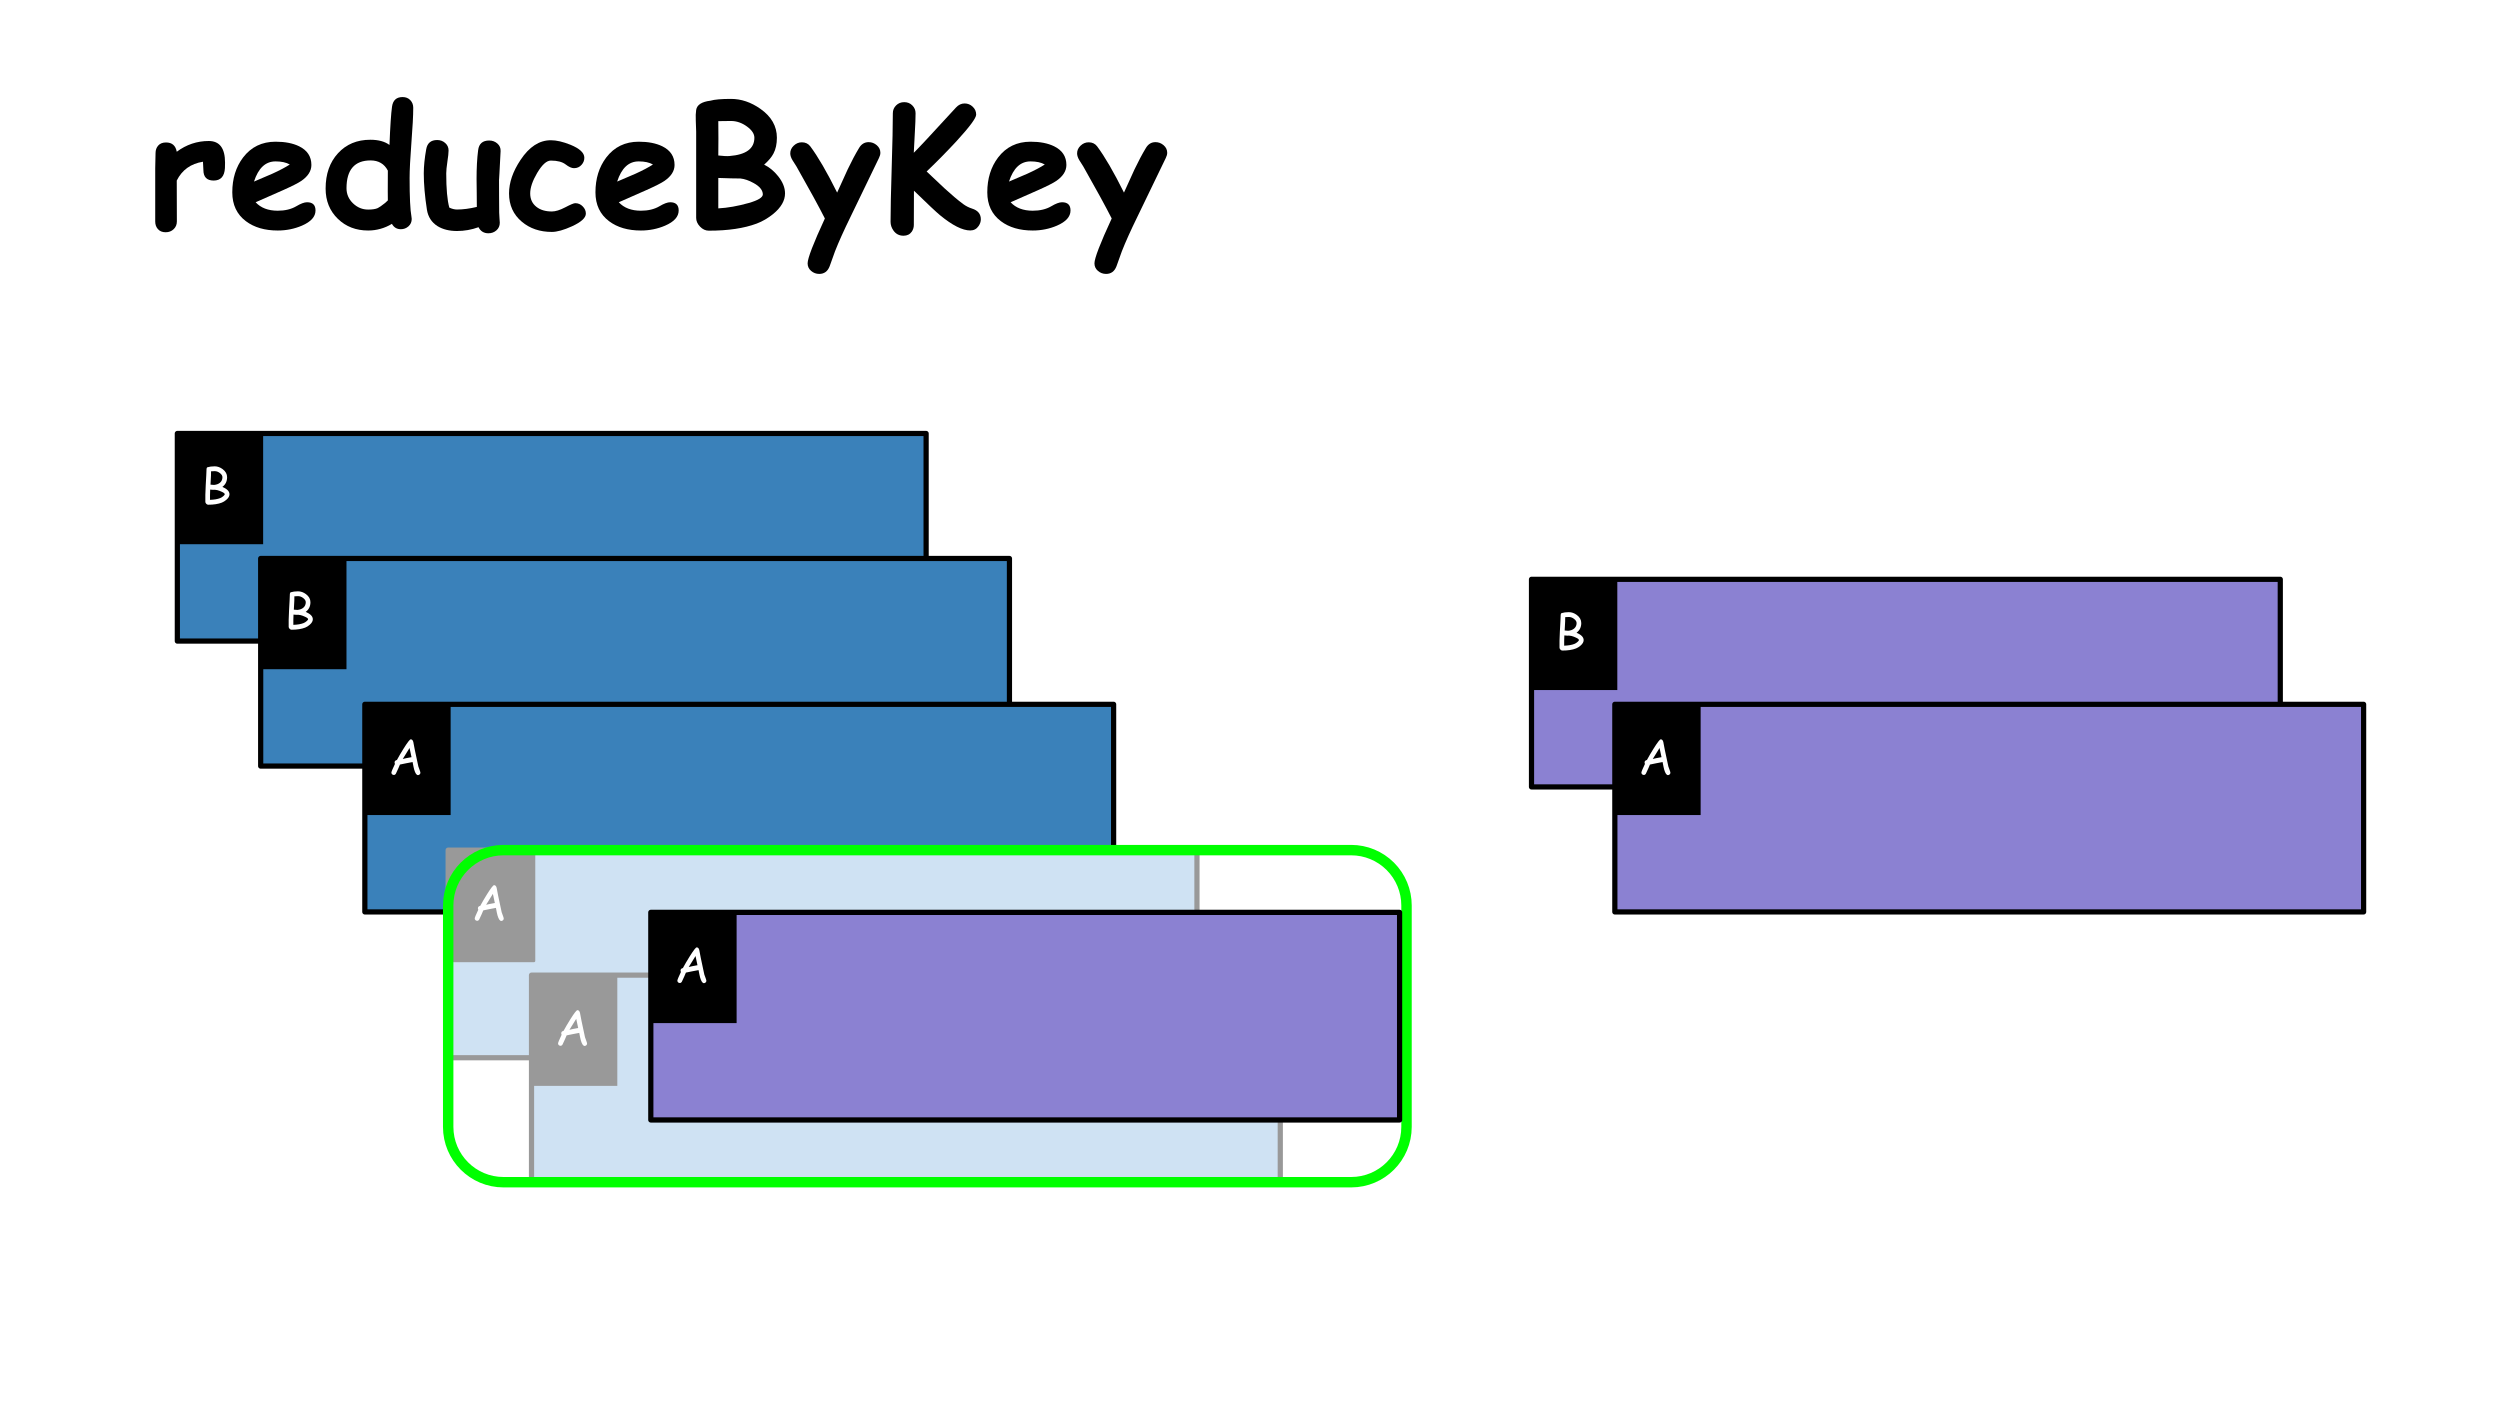
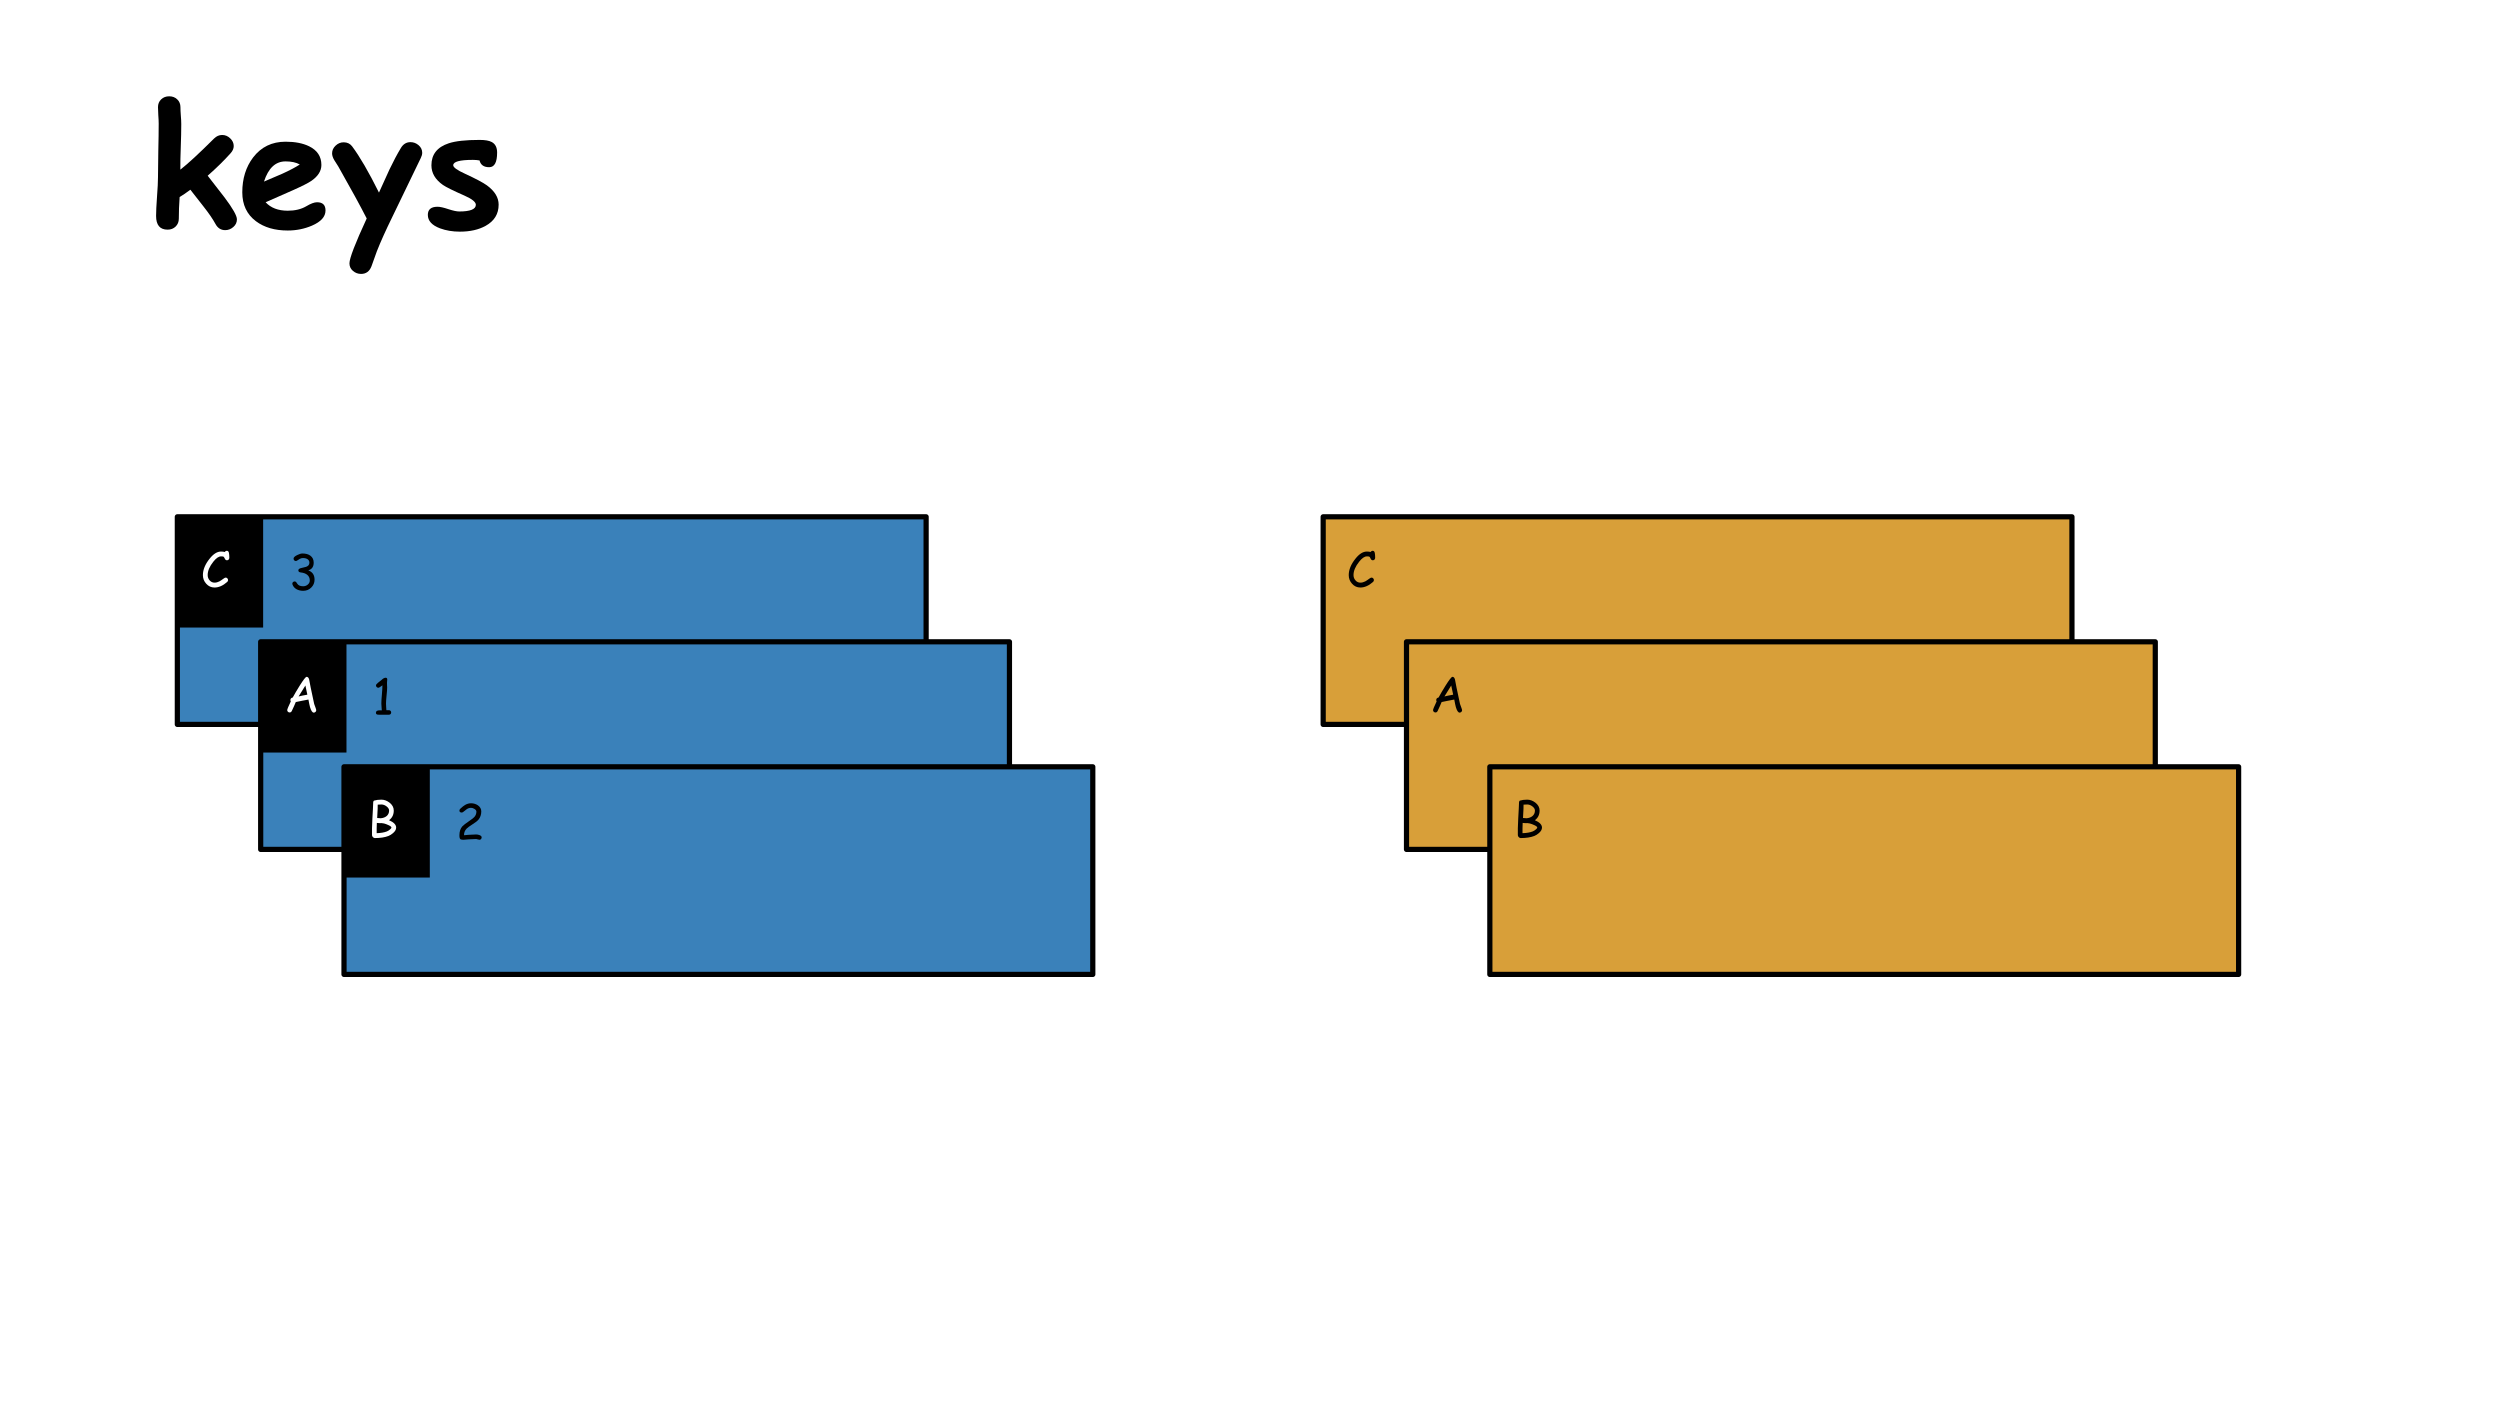
<svg xmlns="http://www.w3.org/2000/svg" xmlns:xlink="http://www.w3.org/1999/xlink" width="720pt" height="405pt" viewBox="0 0 720 405" version="1.1">
  <defs>
    <g>
      <symbol overflow="visible" id="glyph0-0">
        <path style="stroke:none;" d="M 3 0 L 3 -38.391 L 21 -38.391 L 21 0 Z M 6 -3 L 18 -3 L 18 -35.391 L 6 -35.391 Z M 6 -3 " />
      </symbol>
      <symbol overflow="visible" id="glyph0-1">
-         <path style="stroke:none;" d="M 22.031 -16.906 C 21.895 -14.508 20.812 -13.312 18.781 -13.312 C 16.812 -13.312 15.828 -14.328 15.828 -16.359 L 15.703 -18.734 C 12.191 -18.172 9.676 -16.363 8.156 -13.312 L 8.188 -1.531 C 8.188 -0.633 7.879 0.102 7.266 0.688 C 6.66 1.281 5.891 1.578 4.953 1.578 C 3.984 1.578 3.234 1.266 2.703 0.641 C 2.203 0.066 1.953 -0.656 1.953 -1.531 L 1.953 -16.875 C 1.953 -17.363 1.969 -18.086 2 -19.047 C 2.031 -20.004 2.047 -20.727 2.047 -21.219 C 2.047 -22.094 2.305 -22.82 2.828 -23.406 C 3.348 -23.988 4.094 -24.281 5.062 -24.281 C 6.801 -24.281 7.832 -23.391 8.156 -21.609 C 10.926 -23.672 14 -24.703 17.375 -24.703 C 20.5 -24.703 22.062 -22.625 22.062 -18.469 C 22.062 -17.676 22.051 -17.156 22.031 -16.906 Z M 22.031 -16.906 " />
+         <path style="stroke:none;" d="M 22.109 0.969 C 20.867 0.969 19.93 0.367 19.297 -0.828 C 18.523 -2.242 17.375 -3.922 15.844 -5.859 C 13.469 -8.879 12.211 -10.484 12.078 -10.672 C 10.828 -9.742 9.797 -9.039 8.984 -8.562 C 8.828 -6.383 8.75 -4.305 8.75 -2.328 C 8.75 -1.422 8.441 -0.664 7.828 -0.062 C 7.223 0.531 6.453 0.828 5.516 0.828 C 3.305 0.828 2.203 -0.488 2.203 -3.125 C 2.203 -4.352 2.289 -6.195 2.469 -8.656 C 2.656 -11.125 2.75 -12.973 2.75 -14.203 C 2.75 -16.473 2.781 -19.062 2.844 -21.969 C 2.914 -24.883 2.953 -27.461 2.953 -29.703 C 2.953 -30.367 2.914 -31.16 2.844 -32.078 C 2.781 -32.992 2.75 -33.785 2.75 -34.453 C 2.75 -35.359 3.051 -36.102 3.656 -36.688 C 4.27 -37.281 5.047 -37.578 5.984 -37.578 C 6.922 -37.578 7.691 -37.281 8.297 -36.688 C 8.91 -36.102 9.219 -35.359 9.219 -34.453 C 9.219 -33.766 9.254 -32.953 9.328 -32.016 C 9.41 -31.078 9.453 -30.266 9.453 -29.578 C 9.453 -27.723 9.406 -25.52 9.312 -22.969 C 9.219 -20.531 9.176 -18.359 9.188 -16.453 C 11.312 -18.098 14.547 -21.082 18.891 -25.406 C 19.578 -26.094 20.359 -26.438 21.234 -26.438 C 22.109 -26.438 22.879 -26.113 23.547 -25.469 C 24.223 -24.832 24.562 -24.094 24.562 -23.25 C 24.562 -22.531 24.258 -21.836 23.656 -21.172 C 21.812 -19.109 19.613 -16.953 17.062 -14.703 L 21.938 -8.422 C 24.301 -5.273 25.484 -3.18 25.484 -2.141 C 25.484 -1.273 25.141 -0.539 24.453 0.062 C 23.766 0.664 22.984 0.969 22.109 0.969 Z M 22.109 0.969 " />
      </symbol>
      <symbol overflow="visible" id="glyph0-2">
        <path style="stroke:none;" d="M 14.203 1.078 C 10.473 1.078 7.422 0.188 5.047 -1.594 C 2.422 -3.562 1.109 -6.336 1.109 -9.922 C 1.109 -13.867 2.145 -17.211 4.219 -19.953 C 6.531 -22.984 9.648 -24.5 13.578 -24.5 C 16.297 -24.5 18.551 -24.062 20.344 -23.188 C 22.707 -22.031 23.891 -20.234 23.891 -17.797 C 23.891 -16.078 22.926 -14.551 21 -13.219 C 20.125 -12.613 18.367 -11.723 15.734 -10.547 L 7.828 -7.062 C 8.578 -6.25 9.484 -5.641 10.547 -5.234 C 11.609 -4.828 12.828 -4.625 14.203 -4.625 C 16.297 -4.625 18.07 -5.051 19.531 -5.906 C 20.82 -6.676 21.859 -7.062 22.641 -7.062 C 24.266 -7.062 25.078 -6.27 25.078 -4.688 C 25.078 -2.906 23.773 -1.453 21.172 -0.328 C 18.984 0.609 16.66 1.078 14.203 1.078 Z M 13.578 -18.828 C 12.117 -18.828 10.875 -18.344 9.844 -17.375 C 8.812 -16.406 7.984 -14.953 7.359 -13.016 C 9.129 -13.773 10.891 -14.531 12.641 -15.281 C 14.742 -16.238 16.422 -17.125 17.672 -17.938 C 16.629 -18.531 15.266 -18.828 13.578 -18.828 Z M 13.578 -18.828 " />
      </symbol>
      <symbol overflow="visible" id="glyph0-3">
-         <path style="stroke:none;" d="M 19.547 -23.562 C 19.754 -28.883 20 -32.562 20.281 -34.594 C 20.539 -36.438 21.555 -37.359 23.328 -37.359 C 24.242 -37.359 24.984 -37.062 25.547 -36.469 C 26.109 -35.875 26.391 -35.148 26.391 -34.297 C 26.391 -32.023 26.211 -28.645 25.859 -24.156 C 25.516 -19.676 25.344 -16.305 25.344 -14.047 C 25.344 -8.516 25.52 -4.812 25.875 -2.938 C 25.926 -2.688 25.953 -2.457 25.953 -2.25 C 25.953 -1.395 25.641 -0.688 25.016 -0.125 C 24.391 0.426 23.66 0.703 22.828 0.703 C 21.672 0.703 20.812 0.188 20.25 -0.844 C 19.188 -0.195 18.082 0.281 16.938 0.594 C 15.801 0.914 14.625 1.078 13.406 1.078 C 9.906 1.078 7 -0.039 4.688 -2.281 C 2.332 -4.562 1.156 -7.469 1.156 -11 C 1.156 -15.195 2.344 -18.586 4.719 -21.172 C 7.094 -23.766 10.191 -25.062 14.016 -25.062 C 15.191 -25.062 16.238 -24.938 17.156 -24.688 C 18.082 -24.438 18.879 -24.062 19.547 -23.562 Z M 19.078 -16.172 C 18.566 -17.16 17.895 -17.895 17.062 -18.375 C 16.238 -18.863 15.254 -19.109 14.109 -19.109 C 11.797 -19.109 10.062 -18.438 8.906 -17.094 C 7.75 -15.758 7.172 -13.758 7.172 -11.094 C 7.172 -9.406 7.797 -7.957 9.047 -6.75 C 10.297 -5.551 11.75 -4.953 13.406 -4.953 C 14.613 -4.953 15.531 -5.094 16.156 -5.375 C 16.57 -5.562 17.289 -6.062 18.312 -6.875 C 18.57 -7.094 18.828 -7.332 19.078 -7.594 C 19.047 -8.344 19.047 -11.203 19.078 -16.172 Z M 19.078 -16.172 " />
+         <path style="stroke:none;" d="M 25.688 -19.812 C 23.988 -16.258 21.297 -10.688 17.609 -3.094 C 15.609 0.988 14.082 4.375 13.031 7.062 C 12.707 8.031 12.191 9.469 11.484 11.375 C 10.922 12.844 9.922 13.578 8.484 13.578 C 7.598 13.578 6.816 13.285 6.141 12.703 C 5.473 12.129 5.141 11.406 5.141 10.531 C 5.141 9.07 6.797 4.766 10.109 -2.391 C 8.391 -5.785 5.66 -10.781 1.922 -17.375 C 1.547 -17.969 1.164 -18.566 0.781 -19.172 C 0.352 -19.891 0.141 -20.547 0.141 -21.141 C 0.141 -21.984 0.473 -22.723 1.141 -23.359 C 1.816 -24.004 2.594 -24.328 3.469 -24.328 C 4.5 -24.328 5.305 -23.945 5.891 -23.188 C 8.109 -20.227 10.691 -15.781 13.641 -9.844 C 15.316 -13.551 16.332 -15.785 16.688 -16.547 C 17.801 -18.879 18.891 -20.926 19.953 -22.688 C 20.617 -23.812 21.539 -24.375 22.719 -24.375 C 23.594 -24.375 24.375 -24.078 25.062 -23.484 C 25.75 -22.891 26.094 -22.164 26.094 -21.312 C 26.094 -20.852 25.957 -20.352 25.688 -19.812 Z M 25.688 -19.812 " />
      </symbol>
      <symbol overflow="visible" id="glyph0-4">
-         <path style="stroke:none;" d="M 22.922 -13.547 C 22.922 -12.504 22.926 -10.926 22.938 -8.812 C 22.957 -6.707 22.969 -5.129 22.969 -4.078 C 22.969 -3.754 22.992 -3.266 23.047 -2.609 C 23.109 -1.961 23.141 -1.477 23.141 -1.156 C 23.141 -0.27 22.82 0.453 22.188 1.016 C 21.551 1.586 20.773 1.875 19.859 1.875 C 18.555 1.875 17.609 1.289 17.016 0.125 C 15.016 0.852 12.945 1.219 10.812 1.219 C 8.594 1.219 6.723 0.75 5.203 -0.188 C 3.504 -1.27 2.488 -2.844 2.156 -4.906 C 1.551 -8.812 1.25 -12.301 1.25 -15.375 C 1.25 -17.406 1.484 -19.727 1.953 -22.344 C 2.266 -24.102 3.316 -24.984 5.109 -24.984 C 6.016 -24.984 6.785 -24.695 7.422 -24.125 C 8.066 -23.562 8.391 -22.844 8.391 -21.969 C 8.391 -21.281 8.273 -20.203 8.047 -18.734 C 7.828 -17.266 7.719 -16.145 7.719 -15.375 C 7.719 -13.176 7.789 -11.25 7.938 -9.594 C 8.082 -7.945 8.305 -6.586 8.609 -5.516 C 8.992 -5.336 9.367 -5.203 9.734 -5.109 C 10.109 -5.016 10.469 -4.969 10.812 -4.969 C 12.539 -4.969 14.445 -5.219 16.531 -5.719 C 16.531 -6.926 16.52 -8.297 16.5 -9.828 C 16.469 -11.648 16.453 -12.961 16.453 -13.766 C 16.453 -16.961 16.602 -19.727 16.906 -22.062 C 17.133 -23.914 18.195 -24.844 20.094 -24.844 C 21.008 -24.844 21.797 -24.551 22.453 -23.969 C 23.109 -23.395 23.414 -22.672 23.375 -21.797 C 23.07 -15.848 22.922 -13.098 22.922 -13.547 Z M 22.922 -13.547 " />
-       </symbol>
-       <symbol overflow="visible" id="glyph0-5">
-         <path style="stroke:none;" d="M 13.172 1.484 C 9.734 1.484 6.852 0.504 4.531 -1.453 C 2.07 -3.516 0.844 -6.234 0.844 -9.609 C 0.844 -12.723 1.945 -15.938 4.156 -19.25 C 6.656 -23.031 9.562 -24.922 12.875 -24.922 C 14.5 -24.922 16.395 -24.484 18.562 -23.609 C 21.207 -22.523 22.531 -21.281 22.531 -19.875 C 22.531 -19.113 22.266 -18.438 21.734 -17.844 C 21.172 -17.195 20.441 -16.875 19.547 -16.875 C 18.879 -16.875 18.07 -17.238 17.125 -17.969 C 16.176 -18.695 14.758 -19.062 12.875 -19.062 C 11.664 -19.062 10.359 -17.879 8.953 -15.516 C 7.609 -13.234 6.938 -11.266 6.938 -9.609 C 6.938 -7.973 7.531 -6.688 8.719 -5.75 C 9.844 -4.852 11.328 -4.406 13.172 -4.406 C 14.223 -4.406 15.504 -4.801 17.016 -5.594 C 18.535 -6.395 19.5 -6.797 19.906 -6.797 C 20.75 -6.797 21.469 -6.488 22.062 -5.875 C 22.664 -5.27 22.969 -4.578 22.969 -3.797 C 22.969 -2.578 21.641 -1.359 18.984 -0.141 C 16.609 0.941 14.672 1.484 13.172 1.484 Z M 13.172 1.484 " />
-       </symbol>
-       <symbol overflow="visible" id="glyph0-6">
-         <path style="stroke:none;" d="M 20.719 -0.922 C 17.082 0.441 12.484 1.125 6.922 1.125 C 5.984 1.125 5.141 0.734 4.391 -0.047 C 3.648 -0.828 3.281 -1.664 3.281 -2.562 L 3.281 -27.406 C 3.238 -28.469 3.203 -29.531 3.172 -30.594 C 3.117 -31.789 3.156 -32.805 3.281 -33.641 C 3.5 -35.109 4.867 -36 7.391 -36.312 C 8.578 -36.656 10.547 -36.828 13.297 -36.828 C 16.242 -36.828 19.07 -35.875 21.781 -33.969 C 24.945 -31.75 26.531 -28.973 26.531 -25.641 C 26.531 -23.848 26.203 -22.332 25.547 -21.094 C 25.035 -20.094 24.141 -19.023 22.859 -17.891 C 24.367 -17.148 25.711 -16.039 26.891 -14.562 C 28.211 -12.906 28.875 -11.254 28.875 -9.609 C 28.875 -7.535 27.742 -5.566 25.484 -3.703 C 23.961 -2.473 22.375 -1.547 20.719 -0.922 Z M 13.297 -30.469 C 11.273 -30.469 10.062 -30.453 9.656 -30.422 L 9.688 -25.453 L 9.656 -20.531 C 11.082 -20.363 12.156 -20.312 12.875 -20.375 C 17.656 -20.75 20.047 -22.504 20.047 -25.641 C 20.047 -26.754 19.344 -27.828 17.938 -28.859 C 16.477 -29.93 14.93 -30.469 13.297 -30.469 Z M 16.031 -13.906 C 14.613 -13.906 12.488 -13.957 9.656 -14.062 L 9.656 -5.297 C 12.344 -5.441 15.258 -5.957 18.406 -6.844 C 21.156 -7.625 22.516 -8.469 22.484 -9.375 C 22.43 -10.582 21.547 -11.656 19.828 -12.594 C 18.484 -13.344 17.219 -13.781 16.031 -13.906 Z M 16.031 -13.906 " />
-       </symbol>
-       <symbol overflow="visible" id="glyph0-7">
-         <path style="stroke:none;" d="M 25.688 -19.812 C 23.988 -16.258 21.297 -10.688 17.609 -3.094 C 15.609 0.988 14.082 4.375 13.031 7.062 C 12.707 8.031 12.191 9.469 11.484 11.375 C 10.922 12.844 9.922 13.578 8.484 13.578 C 7.598 13.578 6.816 13.285 6.141 12.703 C 5.473 12.129 5.141 11.406 5.141 10.531 C 5.141 9.07 6.797 4.766 10.109 -2.391 C 8.391 -5.785 5.66 -10.781 1.922 -17.375 C 1.547 -17.969 1.164 -18.566 0.781 -19.172 C 0.352 -19.891 0.141 -20.547 0.141 -21.141 C 0.141 -21.984 0.473 -22.723 1.141 -23.359 C 1.816 -24.004 2.594 -24.328 3.469 -24.328 C 4.5 -24.328 5.305 -23.945 5.891 -23.188 C 8.109 -20.227 10.691 -15.781 13.641 -9.844 C 15.316 -13.551 16.332 -15.785 16.688 -16.547 C 17.801 -18.879 18.891 -20.926 19.953 -22.688 C 20.617 -23.812 21.539 -24.375 22.719 -24.375 C 23.594 -24.375 24.375 -24.078 25.062 -23.484 C 25.75 -22.891 26.094 -22.164 26.094 -21.312 C 26.094 -20.852 25.957 -20.352 25.688 -19.812 Z M 25.688 -19.812 " />
-       </symbol>
-       <symbol overflow="visible" id="glyph0-8">
-         <path style="stroke:none;" d="M 9.266 -10.391 L 9.234 -0.516 C 9.234 0.172 9.039 0.805 8.656 1.391 C 8.102 2.18 7.305 2.578 6.266 2.578 C 5.023 2.578 4.055 2.078 3.359 1.078 C 2.805 0.297 2.531 -0.539 2.531 -1.438 C 2.531 -4.906 2.641 -10.113 2.859 -17.062 C 3.078 -24.02 3.188 -29.234 3.188 -32.703 C 3.188 -33.578 3.5 -34.328 4.125 -34.953 C 4.75 -35.578 5.531 -35.891 6.469 -35.891 C 7.406 -35.891 8.18 -35.578 8.797 -34.953 C 9.422 -34.328 9.734 -33.578 9.734 -32.703 C 9.734 -31.297 9.66 -29.395 9.516 -27 C 9.348 -24.219 9.25 -22.32 9.219 -21.312 C 10.312 -22.344 14.363 -26.688 21.375 -34.344 C 22.094 -35.125 22.922 -35.516 23.859 -35.516 C 24.754 -35.516 25.531 -35.203 26.188 -34.578 C 26.852 -33.953 27.188 -33.191 27.188 -32.297 C 27.188 -31.328 25.328 -28.812 21.609 -24.75 C 18.859 -21.77 15.961 -18.828 12.922 -15.922 C 14.617 -14.305 16.328 -12.695 18.047 -11.094 C 20.047 -9.25 21.844 -7.734 23.438 -6.547 C 24.238 -5.961 25.098 -5.523 26.016 -5.234 C 27.691 -4.703 28.531 -3.676 28.531 -2.156 C 28.531 -1.488 28.316 -0.844 27.891 -0.219 C 27.316 0.633 26.516 1.062 25.484 1.062 C 23.242 1.062 20.344 -0.398 16.781 -3.328 C 15.719 -4.203 13.211 -6.555 9.266 -10.391 Z M 9.266 -10.391 " />
+         <path style="stroke:none;" d="M 18.891 -17.156 C 17.348 -17.156 16.422 -17.805 16.109 -19.109 C 15.484 -19.211 14.844 -19.266 14.188 -19.266 C 10.414 -19.266 8.531 -18.75 8.531 -17.719 C 8.531 -17.113 9.664 -16.297 11.938 -15.266 C 15.031 -13.836 17.125 -12.727 18.219 -11.938 C 20.477 -10.289 21.609 -8.438 21.609 -6.375 C 21.609 -3.688 20.359 -1.648 17.859 -0.266 C 15.848 0.848 13.375 1.406 10.438 1.406 C 8.352 1.406 6.453 1.086 4.734 0.453 C 2.391 -0.43 1.219 -1.723 1.219 -3.422 C 1.219 -4.984 2.148 -5.766 4.016 -5.766 C 4.734 -5.766 5.77 -5.535 7.125 -5.078 C 8.488 -4.629 9.535 -4.406 10.266 -4.406 C 13.441 -4.406 15.035 -5.047 15.047 -6.328 C 15.047 -7.129 13.945 -8.016 11.75 -8.984 C 8.531 -10.398 6.469 -11.422 5.562 -12.047 C 3.352 -13.598 2.25 -15.484 2.25 -17.703 C 2.25 -20.836 3.914 -22.953 7.25 -24.047 C 9.195 -24.691 12.164 -25.016 16.156 -25.016 C 17.719 -25.016 18.875 -24.812 19.625 -24.406 C 20.656 -23.852 21.172 -22.844 21.172 -21.375 C 21.172 -18.562 20.41 -17.156 18.891 -17.156 Z M 18.891 -17.156 " />
      </symbol>
      <symbol overflow="visible" id="glyph1-0">
        <path style="stroke:none;" d="M 0.875 0 L 0.875 -11.203 L 6.125 -11.203 L 6.125 0 Z M 1.75 -0.875 L 5.25 -0.875 L 5.25 -10.328 L 1.75 -10.328 Z M 1.75 -0.875 " />
      </symbol>
      <symbol overflow="visible" id="glyph1-1">
-         <path style="stroke:none;" d="M 6.062 -0.281 C 5.031 0.125 3.719 0.328 2.125 0.328 C 1.926 0.328 1.738 0.234 1.562 0.047 C 1.395 -0.129 1.312 -0.316 1.312 -0.516 L 1.312 -2.516 C 1.312 -3.16 1.348 -4.086 1.422 -5.297 C 1.516 -6.598 1.566 -7.539 1.578 -8.125 C 1.578 -8.539 1.602 -9.164 1.656 -10 C 1.688 -10.227 1.758 -10.379 1.875 -10.453 C 2.5 -10.641 3.207 -10.734 4 -10.734 C 4.801 -10.734 5.566 -10.461 6.297 -9.922 C 7.148 -9.285 7.578 -8.508 7.578 -7.594 C 7.578 -6.414 7.125 -5.488 6.219 -4.812 C 6.895 -4.52 7.406 -4.195 7.75 -3.844 C 8.094 -3.488 8.266 -3.102 8.266 -2.688 C 8.266 -2.133 7.961 -1.602 7.359 -1.094 C 6.941 -0.727 6.508 -0.457 6.062 -0.281 Z M 4 -9.344 C 3.5 -9.344 3.148 -9.328 2.953 -9.297 L 2.938 -8.094 L 2.797 -5.453 C 3.441 -5.398 3.785 -5.375 3.828 -5.375 C 4.523 -5.438 5.094 -5.648 5.531 -6.016 C 6 -6.422 6.234 -6.945 6.234 -7.594 C 6.234 -8.02 5.992 -8.414 5.516 -8.781 C 5.035 -9.156 4.531 -9.344 4 -9.344 Z M 4.766 -3.875 L 4.031 -3.984 C 3.969 -3.984 3.875 -3.977 3.75 -3.969 C 3.633 -3.969 3.547 -3.969 3.484 -3.969 C 3.242 -3.969 2.984 -3.988 2.703 -4.031 C 2.672 -3.457 2.656 -2.941 2.656 -2.484 L 2.656 -1.078 C 3.852 -1.117 4.828 -1.285 5.578 -1.578 C 5.898 -1.703 6.207 -1.895 6.5 -2.156 C 6.77 -2.395 6.906 -2.57 6.906 -2.688 C 6.906 -2.906 6.613 -3.145 6.031 -3.406 C 5.594 -3.613 5.172 -3.77 4.766 -3.875 Z M 4.766 -3.875 " />
+         <path style="stroke:none;" d="M 7.547 -7.672 C 7.254 -7.672 7.035 -7.844 6.891 -8.188 C 6.766 -8.477 6.645 -8.656 6.531 -8.719 C 6.438 -8.77 6.203 -8.797 5.828 -8.797 C 5.16 -8.797 4.426 -8.289 3.625 -7.281 C 2.531 -5.914 1.984 -4.625 1.984 -3.406 C 1.984 -2.82 2.172 -2.316 2.547 -1.891 C 2.93 -1.453 3.398 -1.234 3.953 -1.234 C 4.422 -1.234 4.891 -1.352 5.359 -1.594 C 5.629 -1.738 6.035 -2.008 6.578 -2.406 C 6.836 -2.594 7.035 -2.688 7.172 -2.688 C 7.367 -2.688 7.531 -2.613 7.656 -2.469 C 7.789 -2.32 7.859 -2.156 7.859 -1.969 C 7.859 -1.77 7.773 -1.594 7.609 -1.438 C 6.398 -0.363 5.18 0.172 3.953 0.172 C 3.004 0.172 2.207 -0.191 1.562 -0.922 C 0.926 -1.617 0.609 -2.445 0.609 -3.406 C 0.609 -4.957 1.258 -6.539 2.562 -8.156 C 3.633 -9.508 4.723 -10.188 5.828 -10.188 C 6.047 -10.188 6.242 -10.176 6.422 -10.156 C 6.598 -10.133 6.754 -10.102 6.891 -10.062 C 7.055 -10.289 7.266 -10.406 7.516 -10.406 C 7.828 -10.406 8.023 -10.203 8.109 -9.797 C 8.18 -9.422 8.219 -8.961 8.219 -8.422 C 8.219 -8.242 8.172 -8.082 8.078 -7.938 C 7.953 -7.758 7.773 -7.672 7.547 -7.672 Z M 7.547 -7.672 " />
      </symbol>
      <symbol overflow="visible" id="glyph1-2">
        <path style="stroke:none;" d="M 8.547 0.203 C 8.129 0.203 7.766 -0.332 7.453 -1.406 C 7.336 -1.82 7.188 -2.539 7 -3.562 C 6.539 -3.5 5.938 -3.383 5.188 -3.219 L 3.359 -2.844 C 3.129 -2.25 2.738 -1.375 2.188 -0.219 C 2.039 0.031 1.844 0.156 1.594 0.156 C 1.414 0.156 1.254 0.094 1.109 -0.031 C 0.961 -0.164 0.891 -0.332 0.891 -0.531 C 0.891 -0.75 1.234 -1.582 1.922 -3.031 C 1.848 -3.145 1.812 -3.281 1.812 -3.438 C 1.812 -3.812 2.035 -4.051 2.484 -4.156 C 3.004 -5.125 3.66 -6.242 4.453 -7.516 C 5.535 -9.242 6.207 -10.109 6.469 -10.109 C 6.82 -10.109 7.066 -9.859 7.203 -9.359 L 7.641 -7.062 L 8.656 -2.297 L 9.047 -1.219 C 9.18 -0.852 9.25 -0.609 9.25 -0.484 C 9.25 -0.285 9.176 -0.125 9.031 0 C 8.883 0.133 8.723 0.203 8.547 0.203 Z M 6.125 -7.609 L 4.172 -4.453 C 4.723 -4.598 5.562 -4.77 6.688 -4.969 Z M 6.125 -7.609 " />
+       </symbol>
+       <symbol overflow="visible" id="glyph1-3">
+         <path style="stroke:none;" d="M 6.062 -0.281 C 5.031 0.125 3.719 0.328 2.125 0.328 C 1.926 0.328 1.738 0.234 1.562 0.047 C 1.395 -0.129 1.312 -0.316 1.312 -0.516 L 1.312 -2.516 C 1.312 -3.16 1.348 -4.086 1.422 -5.297 C 1.516 -6.598 1.566 -7.539 1.578 -8.125 C 1.578 -8.539 1.602 -9.164 1.656 -10 C 1.688 -10.227 1.758 -10.379 1.875 -10.453 C 2.5 -10.641 3.207 -10.734 4 -10.734 C 4.801 -10.734 5.566 -10.461 6.297 -9.922 C 7.148 -9.285 7.578 -8.508 7.578 -7.594 C 7.578 -6.414 7.125 -5.488 6.219 -4.812 C 6.895 -4.52 7.406 -4.195 7.75 -3.844 C 8.094 -3.488 8.266 -3.102 8.266 -2.688 C 8.266 -2.133 7.961 -1.602 7.359 -1.094 C 6.941 -0.727 6.508 -0.457 6.062 -0.281 Z M 4 -9.344 C 3.5 -9.344 3.148 -9.328 2.953 -9.297 L 2.938 -8.094 L 2.797 -5.453 C 3.441 -5.398 3.785 -5.375 3.828 -5.375 C 4.523 -5.438 5.094 -5.648 5.531 -6.016 C 6 -6.422 6.234 -6.945 6.234 -7.594 C 6.234 -8.02 5.992 -8.414 5.516 -8.781 C 5.035 -9.156 4.531 -9.344 4 -9.344 Z M 4.766 -3.875 L 4.031 -3.984 C 3.969 -3.984 3.875 -3.977 3.75 -3.969 C 3.633 -3.969 3.547 -3.969 3.484 -3.969 C 3.242 -3.969 2.984 -3.988 2.703 -4.031 C 2.672 -3.457 2.656 -2.941 2.656 -2.484 L 2.656 -1.078 C 3.852 -1.117 4.828 -1.285 5.578 -1.578 C 5.898 -1.703 6.207 -1.895 6.5 -2.156 C 6.77 -2.395 6.906 -2.57 6.906 -2.688 C 6.906 -2.906 6.613 -3.145 6.031 -3.406 C 5.594 -3.613 5.172 -3.77 4.766 -3.875 Z M 4.766 -3.875 " />
+       </symbol>
+       <symbol overflow="visible" id="glyph1-4">
+         <path style="stroke:none;" d="M 4.141 0.312 C 3.453 0.312 2.832 0.172 2.281 -0.109 C 1.664 -0.441 1.254 -0.91 1.047 -1.516 C 1.016 -1.598 1 -1.676 1 -1.75 C 1 -1.938 1.066 -2.086 1.203 -2.203 C 1.348 -2.328 1.508 -2.391 1.688 -2.391 C 1.875 -2.391 2.031 -2.305 2.156 -2.141 L 2.469 -1.672 C 2.633 -1.441 2.859 -1.27 3.141 -1.156 C 3.422 -1.051 3.754 -1 4.141 -1 C 4.629 -1 5.062 -1.156 5.438 -1.469 C 5.832 -1.789 6.031 -2.191 6.031 -2.672 C 6.031 -3.359 5.781 -3.906 5.281 -4.312 C 4.832 -4.664 4.238 -4.883 3.5 -4.969 C 2.988 -5.008 2.734 -5.211 2.734 -5.578 C 2.734 -5.848 2.938 -6.051 3.344 -6.188 L 4.969 -6.594 C 5.281 -6.707 5.516 -6.859 5.672 -7.047 C 5.836 -7.242 5.922 -7.484 5.922 -7.766 C 5.93 -8.172 5.781 -8.492 5.469 -8.734 C 5.133 -8.992 4.664 -9.125 4.062 -9.125 C 3.75 -9.125 3.445 -9.047 3.156 -8.891 L 2.391 -8.406 C 2.234 -8.312 2.113 -8.266 2.031 -8.266 C 1.844 -8.266 1.68 -8.332 1.547 -8.469 C 1.422 -8.613 1.359 -8.773 1.359 -8.953 C 1.359 -9.305 1.707 -9.648 2.406 -9.984 C 3.008 -10.285 3.508 -10.438 3.906 -10.438 C 4.883 -10.438 5.66 -10.219 6.234 -9.781 C 6.848 -9.312 7.156 -8.648 7.156 -7.797 C 7.156 -6.723 6.723 -6.016 5.859 -5.672 C 5.785 -5.641 5.695 -5.609 5.594 -5.578 C 6.195 -5.359 6.648 -5.023 6.953 -4.578 C 7.254 -4.129 7.406 -3.57 7.406 -2.906 C 7.406 -2.008 7.086 -1.25 6.453 -0.625 C 5.816 0 5.047 0.312 4.141 0.312 Z M 4.141 0.312 " />
+       </symbol>
+       <symbol overflow="visible" id="glyph1-5">
+         <path style="stroke:none;" d="M 4.812 0 L 2.094 0 C 1.781 0 1.555 -0.02 1.422 -0.062 C 1.191 -0.145 1.078 -0.316 1.078 -0.578 C 1.078 -1.035 1.438 -1.266 2.156 -1.266 L 2.484 -1.266 L 2.766 -1.25 C 2.766 -1.469 2.742 -1.789 2.703 -2.219 C 2.66 -2.645 2.641 -2.969 2.641 -3.188 C 2.641 -3.758 2.691 -4.641 2.797 -5.828 C 2.898 -6.984 2.953 -7.863 2.953 -8.469 C 2.336 -8 1.945 -7.766 1.781 -7.766 C 1.594 -7.766 1.43 -7.832 1.297 -7.969 C 1.16 -8.102 1.094 -8.258 1.094 -8.438 C 1.094 -8.645 1.289 -8.906 1.688 -9.219 C 1.938 -9.383 2.285 -9.66 2.734 -10.047 C 3.141 -10.453 3.523 -10.656 3.891 -10.656 C 4.191 -10.656 4.344 -10.477 4.344 -10.125 C 4.344 -10.02 4.328 -9.863 4.297 -9.656 C 4.273 -9.457 4.266 -9.301 4.266 -9.188 C 4.266 -9.039 4.27 -8.812 4.281 -8.5 C 4.301 -8.195 4.312 -7.973 4.312 -7.828 C 4.312 -7.305 4.254 -6.531 4.141 -5.5 C 4.035 -4.469 3.984 -3.695 3.984 -3.188 C 3.984 -2.926 4 -2.602 4.031 -2.219 C 4.07 -1.844 4.094 -1.535 4.094 -1.297 L 4.812 -1.312 C 5 -1.312 5.156 -1.25 5.281 -1.125 C 5.406 -1 5.469 -0.844 5.469 -0.656 C 5.469 -0.457 5.406 -0.297 5.281 -0.172 C 5.156 -0.055 5 0 4.812 0 Z M 4.812 0 " />
+       </symbol>
+       <symbol overflow="visible" id="glyph1-6">
+         <path style="stroke:none;" d="M 6.891 0.016 C 6.773 0.016 6.613 -0.02 6.406 -0.094 C 6.195 -0.164 6.039 -0.203 5.938 -0.203 C 5.695 -0.203 5.344 -0.188 4.875 -0.156 C 4.414 -0.125 4.066 -0.109 3.828 -0.109 C 3.648 -0.109 3.383 -0.086 3.031 -0.047 C 2.688 -0.004 2.426 0.016 2.25 0.016 C 2.207 0.016 2.133 0.008 2.031 0 C 1.938 -0.02 1.863 -0.031 1.812 -0.031 C 1.5 -0.031 1.297 -0.188 1.203 -0.5 C 1.148 -0.656 1.125 -0.926 1.125 -1.312 C 1.125 -2.375 1.41 -3.227 1.984 -3.875 C 2.254 -4.176 2.969 -4.723 4.125 -5.516 C 4.781 -5.961 5.219 -6.312 5.438 -6.562 C 5.82 -7 6.016 -7.508 6.016 -8.094 C 6.016 -8.383 5.828 -8.645 5.453 -8.875 C 5.117 -9.082 4.797 -9.188 4.484 -9.188 C 4.055 -9.188 3.656 -9.066 3.281 -8.828 L 2.297 -8.062 C 2.109 -7.906 1.953 -7.828 1.828 -7.828 C 1.359 -7.828 1.125 -8.016 1.125 -8.391 C 1.125 -8.598 1.211 -8.781 1.391 -8.938 C 1.922 -9.438 2.383 -9.801 2.781 -10.031 C 3.332 -10.344 3.898 -10.5 4.484 -10.5 C 5.211 -10.5 5.867 -10.301 6.453 -9.906 C 7.098 -9.445 7.422 -8.863 7.422 -8.156 C 7.422 -7.695 7.352 -7.27 7.219 -6.875 C 7.094 -6.488 6.895 -6.129 6.625 -5.797 C 6.281 -5.391 5.703 -4.938 4.891 -4.438 C 4.035 -3.895 3.473 -3.484 3.203 -3.203 C 2.691 -2.68 2.441 -2.047 2.453 -1.297 L 3.859 -1.422 C 4.828 -1.484 5.52 -1.516 5.938 -1.516 C 6.281 -1.516 6.609 -1.453 6.922 -1.328 C 7.328 -1.172 7.531 -0.953 7.531 -0.672 C 7.531 -0.492 7.469 -0.332 7.344 -0.188 C 7.227 -0.051 7.078 0.016 6.891 0.016 Z M 6.891 0.016 " />
      </symbol>
    </g>
  </defs>
  <g id="surface218">
    <rect x="0" y="0" width="720" height="405" style="fill:rgb(100%,100%,100%);fill-opacity:1;stroke:none;" />
    <g style="fill:rgb(0%,0%,0%);fill-opacity:1;">
      <use xlink:href="#glyph0-1" x="42.75" y="65.311" />
-       <use xlink:href="#glyph0-2" x="65.79" y="65.311" />
-       <use xlink:href="#glyph0-3" x="92.622" y="65.311" />
-       <use xlink:href="#glyph0-4" x="120.798" y="65.311" />
-       <use xlink:href="#glyph0-5" x="145.758" y="65.311" />
-       <use xlink:href="#glyph0-2" x="170.382" y="65.311" />
-       <use xlink:href="#glyph0-6" x="197.214" y="65.311" />
-       <use xlink:href="#glyph0-7" x="227.454" y="65.311" />
-       <use xlink:href="#glyph0-8" x="253.95" y="65.311" />
-       <use xlink:href="#glyph0-2" x="283.23" y="65.311" />
-       <use xlink:href="#glyph0-7" x="310.062" y="65.311" />
+       <use xlink:href="#glyph0-2" x="68.67" y="65.311" />
+       <use xlink:href="#glyph0-3" x="95.502" y="65.311" />
+       <use xlink:href="#glyph0-4" x="121.998" y="65.311" />
    </g>
-     <path style="fill-rule:nonzero;fill:rgb(22.745%,50.587%,72.94%);fill-opacity:1;stroke-width:762;stroke-linecap:butt;stroke-linejoin:round;stroke:rgb(0%,0%,0%);stroke-opacity:1;stroke-miterlimit:14.336;" d="M 25945.702 63420.623 L 135495.105 63420.623 L 135495.105 93793.466 L 25945.702 93793.466 Z M 25945.702 63420.623 " transform="matrix(0.0019685,0,0,0.0019685,0,0)" />
-     <path style=" stroke:none;fill-rule:nonzero;fill:rgb(0%,0%,0%);fill-opacity:1;" d="M 51.078 124.844 L 75.785 124.844 L 75.785 156.734 L 51.078 156.734 Z M 51.078 124.844 " />
+     <path style="fill-rule:nonzero;fill:rgb(22.745%,50.587%,72.94%);fill-opacity:1;stroke-width:762;stroke-linecap:butt;stroke-linejoin:round;stroke:rgb(0%,0%,0%);stroke-opacity:1;stroke-miterlimit:14.336;" d="M 25945.702 75612.623 L 135495.105 75612.623 L 135495.105 105985.465 L 25945.702 105985.465 Z M 25945.702 75612.623 " transform="matrix(0.0019685,0,0,0.0019685,0,0)" />
+     <path style=" stroke:none;fill-rule:nonzero;fill:rgb(0%,0%,0%);fill-opacity:1;" d="M 51.078 148.844 L 75.785 148.844 L 75.785 180.734 L 51.078 180.734 Z M 51.078 148.844 " />
    <g style="fill:rgb(100%,100%,100%);fill-opacity:1;">
-       <use xlink:href="#glyph1-1" x="57.827" y="145.034" />
+       <use xlink:href="#glyph1-1" x="57.827" y="169.034" />
    </g>
-     <path style="fill-rule:nonzero;fill:rgb(54.509%,50.587%,82.352%);fill-opacity:1;stroke-width:762;stroke-linecap:butt;stroke-linejoin:round;stroke:rgb(0%,0%,0%);stroke-opacity:1;stroke-miterlimit:14.336;" d="M 224065.696 84756.622 L 333615.099 84756.622 L 333615.099 115129.465 L 224065.696 115129.465 Z M 224065.696 84756.622 " transform="matrix(0.0019685,0,0,0.0019685,0,0)" />
-     <path style=" stroke:none;fill-rule:nonzero;fill:rgb(0%,0%,0%);fill-opacity:1;" d="M 441.078 166.844 L 465.785 166.844 L 465.785 198.734 L 441.078 198.734 Z M 441.078 166.844 " />
+     <path style="fill-rule:nonzero;fill:rgb(22.745%,50.587%,72.94%);fill-opacity:1;stroke-width:762;stroke-linecap:butt;stroke-linejoin:round;stroke:rgb(0%,0%,0%);stroke-opacity:1;stroke-miterlimit:14.336;" d="M 38137.702 93900.622 L 147687.105 93900.622 L 147687.105 124273.465 L 38137.702 124273.465 Z M 38137.702 93900.622 " transform="matrix(0.0019685,0,0,0.0019685,0,0)" />
+     <path style=" stroke:none;fill-rule:nonzero;fill:rgb(0%,0%,0%);fill-opacity:1;" d="M 75.078 184.844 L 99.785 184.844 L 99.785 216.734 L 75.078 216.734 Z M 75.078 184.844 " />
    <g style="fill:rgb(100%,100%,100%);fill-opacity:1;">
-       <use xlink:href="#glyph1-1" x="447.827" y="187.034" />
+       <use xlink:href="#glyph1-2" x="81.827" y="205.034" />
    </g>
-     <path style="fill-rule:nonzero;fill:rgb(54.509%,50.587%,82.352%);fill-opacity:1;stroke-width:762;stroke-linecap:butt;stroke-linejoin:round;stroke:rgb(0%,0%,0%);stroke-opacity:1;stroke-miterlimit:14.336;" d="M 236257.696 103044.622 L 345807.098 103044.622 L 345807.098 133417.464 L 236257.696 133417.464 Z M 236257.696 103044.622 " transform="matrix(0.0019685,0,0,0.0019685,0,0)" />
-     <path style=" stroke:none;fill-rule:nonzero;fill:rgb(0%,0%,0%);fill-opacity:1;" d="M 465.078 202.844 L 489.785 202.844 L 489.785 234.734 L 465.078 234.734 Z M 465.078 202.844 " />
+     <path style="fill-rule:nonzero;fill:rgb(22.745%,50.587%,72.94%);fill-opacity:1;stroke-width:762;stroke-linecap:butt;stroke-linejoin:round;stroke:rgb(0%,0%,0%);stroke-opacity:1;stroke-miterlimit:14.336;" d="M 50329.702 112188.621 L 159879.104 112188.621 L 159879.104 142561.464 L 50329.702 142561.464 Z M 50329.702 112188.621 " transform="matrix(0.0019685,0,0,0.0019685,0,0)" />
+     <path style=" stroke:none;fill-rule:nonzero;fill:rgb(0%,0%,0%);fill-opacity:1;" d="M 99.078 220.844 L 123.785 220.844 L 123.785 252.734 L 99.078 252.734 Z M 99.078 220.844 " />
    <g style="fill:rgb(100%,100%,100%);fill-opacity:1;">
-       <use xlink:href="#glyph1-2" x="471.827" y="223.034" />
+       <use xlink:href="#glyph1-3" x="105.827" y="241.034" />
    </g>
-     <path style="fill-rule:nonzero;fill:rgb(22.745%,50.587%,72.94%);fill-opacity:1;stroke-width:762;stroke-linecap:butt;stroke-linejoin:round;stroke:rgb(0%,0%,0%);stroke-opacity:1;stroke-miterlimit:14.336;" d="M 38137.702 81708.622 L 147687.105 81708.622 L 147687.105 112081.465 L 38137.702 112081.465 Z M 38137.702 81708.622 " transform="matrix(0.0019685,0,0,0.0019685,0,0)" />
-     <path style=" stroke:none;fill-rule:nonzero;fill:rgb(0%,0%,0%);fill-opacity:1;" d="M 75.078 160.844 L 99.785 160.844 L 99.785 192.734 L 75.078 192.734 Z M 75.078 160.844 " />
-     <g style="fill:rgb(100%,100%,100%);fill-opacity:1;">
-       <use xlink:href="#glyph1-1" x="81.827" y="181.034" />
+     <g style="fill:rgb(0%,0%,0%);fill-opacity:1;">
+       <use xlink:href="#glyph1-4" x="83.187" y="169.842" />
    </g>
-     <path style="fill-rule:nonzero;fill:rgb(22.745%,50.587%,72.94%);fill-opacity:1;stroke-width:762;stroke-linecap:butt;stroke-linejoin:round;stroke:rgb(0%,0%,0%);stroke-opacity:1;stroke-miterlimit:14.336;" d="M 53377.701 103044.622 L 162927.104 103044.622 L 162927.104 133417.464 L 53377.701 133417.464 Z M 53377.701 103044.622 " transform="matrix(0.0019685,0,0,0.0019685,0,0)" />
-     <path style=" stroke:none;fill-rule:nonzero;fill:rgb(0%,0%,0%);fill-opacity:1;" d="M 105.078 202.844 L 129.785 202.844 L 129.785 234.734 L 105.078 234.734 Z M 105.078 202.844 " />
-     <g style="fill:rgb(100%,100%,100%);fill-opacity:1;">
-       <use xlink:href="#glyph1-2" x="111.827" y="223.034" />
+     <g style="fill:rgb(0%,0%,0%);fill-opacity:1;">
+       <use xlink:href="#glyph1-5" x="107.187" y="205.842" />
    </g>
-     <path style="fill-rule:nonzero;fill:rgb(81.175%,88.626%,95.293%);fill-opacity:1;stroke-width:762;stroke-linecap:butt;stroke-linejoin:round;stroke:rgb(59.999%,59.999%,59.999%);stroke-opacity:1;stroke-miterlimit:14.336;" d="M 65569.701 124380.621 L 175119.104 124380.621 L 175119.104 154753.464 L 65569.701 154753.464 Z M 65569.701 124380.621 " transform="matrix(0.0019685,0,0,0.0019685,0,0)" />
-     <path style="fill-rule:nonzero;fill:rgb(59.999%,59.999%,59.999%);fill-opacity:1;stroke-width:381;stroke-linecap:butt;stroke-linejoin:round;stroke:rgb(59.999%,59.999%,59.999%);stroke-opacity:1;stroke-miterlimit:14.336;" d="M 65571.685 124380.621 L 78122.857 124380.621 L 78122.857 140581.058 L 65571.685 140581.058 Z M 65571.685 124380.621 " transform="matrix(0.0019685,0,0,0.0019685,0,0)" />
-     <g style="fill:rgb(100%,100%,100%);fill-opacity:1;">
-       <use xlink:href="#glyph1-2" x="135.827" y="265.034" />
+     <g style="fill:rgb(0%,0%,0%);fill-opacity:1;">
+       <use xlink:href="#glyph1-6" x="131.187" y="241.842" />
    </g>
-     <path style="fill-rule:nonzero;fill:rgb(81.175%,88.626%,95.293%);fill-opacity:1;stroke-width:762;stroke-linecap:butt;stroke-linejoin:round;stroke:rgb(59.999%,59.999%,59.999%);stroke-opacity:1;stroke-miterlimit:14.336;" d="M 77761.701 142668.62 L 187311.103 142668.62 L 187311.103 173041.463 L 77761.701 173041.463 Z M 77761.701 142668.62 " transform="matrix(0.0019685,0,0,0.0019685,0,0)" />
-     <path style=" stroke:none;fill-rule:nonzero;fill:rgb(59.999%,59.999%,59.999%);fill-opacity:1;" d="M 153.078 280.844 L 177.785 280.844 L 177.785 312.734 L 153.078 312.734 Z M 153.078 280.844 " />
-     <g style="fill:rgb(100%,100%,100%);fill-opacity:1;">
-       <use xlink:href="#glyph1-2" x="159.827" y="301.034" />
+     <path style="fill-rule:nonzero;fill:rgb(84.705%,62.352%,22.353%);fill-opacity:1;stroke-width:762;stroke-linecap:butt;stroke-linejoin:round;stroke:rgb(0%,0%,0%);stroke-opacity:1;stroke-miterlimit:14.336;" d="M 193585.697 75612.623 L 303135.1 75612.623 L 303135.1 105985.465 L 193585.697 105985.465 Z M 193585.697 75612.623 " transform="matrix(0.0019685,0,0,0.0019685,0,0)" />
+     <g style="fill:rgb(0%,0%,0%);fill-opacity:1;">
+       <use xlink:href="#glyph1-1" x="387.827" y="169.034" />
    </g>
-     <path style="fill:none;stroke-width:1524;stroke-linecap:butt;stroke-linejoin:round;stroke:rgb(0%,100%,0%);stroke-opacity:1;stroke-miterlimit:14.336;" d="M 65571.685 132472.902 C 65571.685 128000.121 69197.138 124374.668 73669.92 124374.668 L 197681.447 124374.668 C 199828.54 124374.668 201888.322 125227.949 203406.368 126745.996 C 204926.4 128266.027 205779.681 130325.808 205779.681 132472.902 L 205779.681 164863.854 C 205779.681 169336.635 202154.228 172962.088 197681.447 172962.088 L 73669.92 172962.088 C 69197.138 172962.088 65571.685 169336.635 65571.685 164863.854 Z M 65571.685 132472.902 " transform="matrix(0.0019685,0,0,0.0019685,0,0)" />
-     <path style="fill-rule:nonzero;fill:rgb(54.509%,50.587%,82.352%);fill-opacity:1;stroke-width:762;stroke-linecap:butt;stroke-linejoin:round;stroke:rgb(0%,0%,0%);stroke-opacity:1;stroke-miterlimit:14.336;" d="M 95216.263 133482.949 L 204765.665 133482.949 L 204765.665 163855.792 L 95216.263 163855.792 Z M 95216.263 133482.949 " transform="matrix(0.0019685,0,0,0.0019685,0,0)" />
-     <path style=" stroke:none;fill-rule:nonzero;fill:rgb(0%,0%,0%);fill-opacity:1;" d="M 187.434 262.762 L 212.145 262.762 L 212.145 294.652 L 187.434 294.652 Z M 187.434 262.762 " />
-     <g style="fill:rgb(100%,100%,100%);fill-opacity:1;">
-       <use xlink:href="#glyph1-2" x="194.185" y="282.952" />
+     <path style="fill-rule:nonzero;fill:rgb(84.705%,62.352%,22.353%);fill-opacity:1;stroke-width:762;stroke-linecap:butt;stroke-linejoin:round;stroke:rgb(0%,0%,0%);stroke-opacity:1;stroke-miterlimit:14.336;" d="M 205777.697 93900.622 L 315327.099 93900.622 L 315327.099 124273.465 L 205777.697 124273.465 Z M 205777.697 93900.622 " transform="matrix(0.0019685,0,0,0.0019685,0,0)" />
+     <g style="fill:rgb(0%,0%,0%);fill-opacity:1;">
+       <use xlink:href="#glyph1-2" x="411.827" y="205.034" />
+     </g>
+     <path style="fill-rule:nonzero;fill:rgb(84.705%,62.352%,22.353%);fill-opacity:1;stroke-width:762;stroke-linecap:butt;stroke-linejoin:round;stroke:rgb(0%,0%,0%);stroke-opacity:1;stroke-miterlimit:14.336;" d="M 217969.696 112188.621 L 327519.099 112188.621 L 327519.099 142561.464 L 217969.696 142561.464 Z M 217969.696 112188.621 " transform="matrix(0.0019685,0,0,0.0019685,0,0)" />
+     <g style="fill:rgb(0%,0%,0%);fill-opacity:1;">
+       <use xlink:href="#glyph1-3" x="435.827" y="241.034" />
    </g>
  </g>
</svg>
